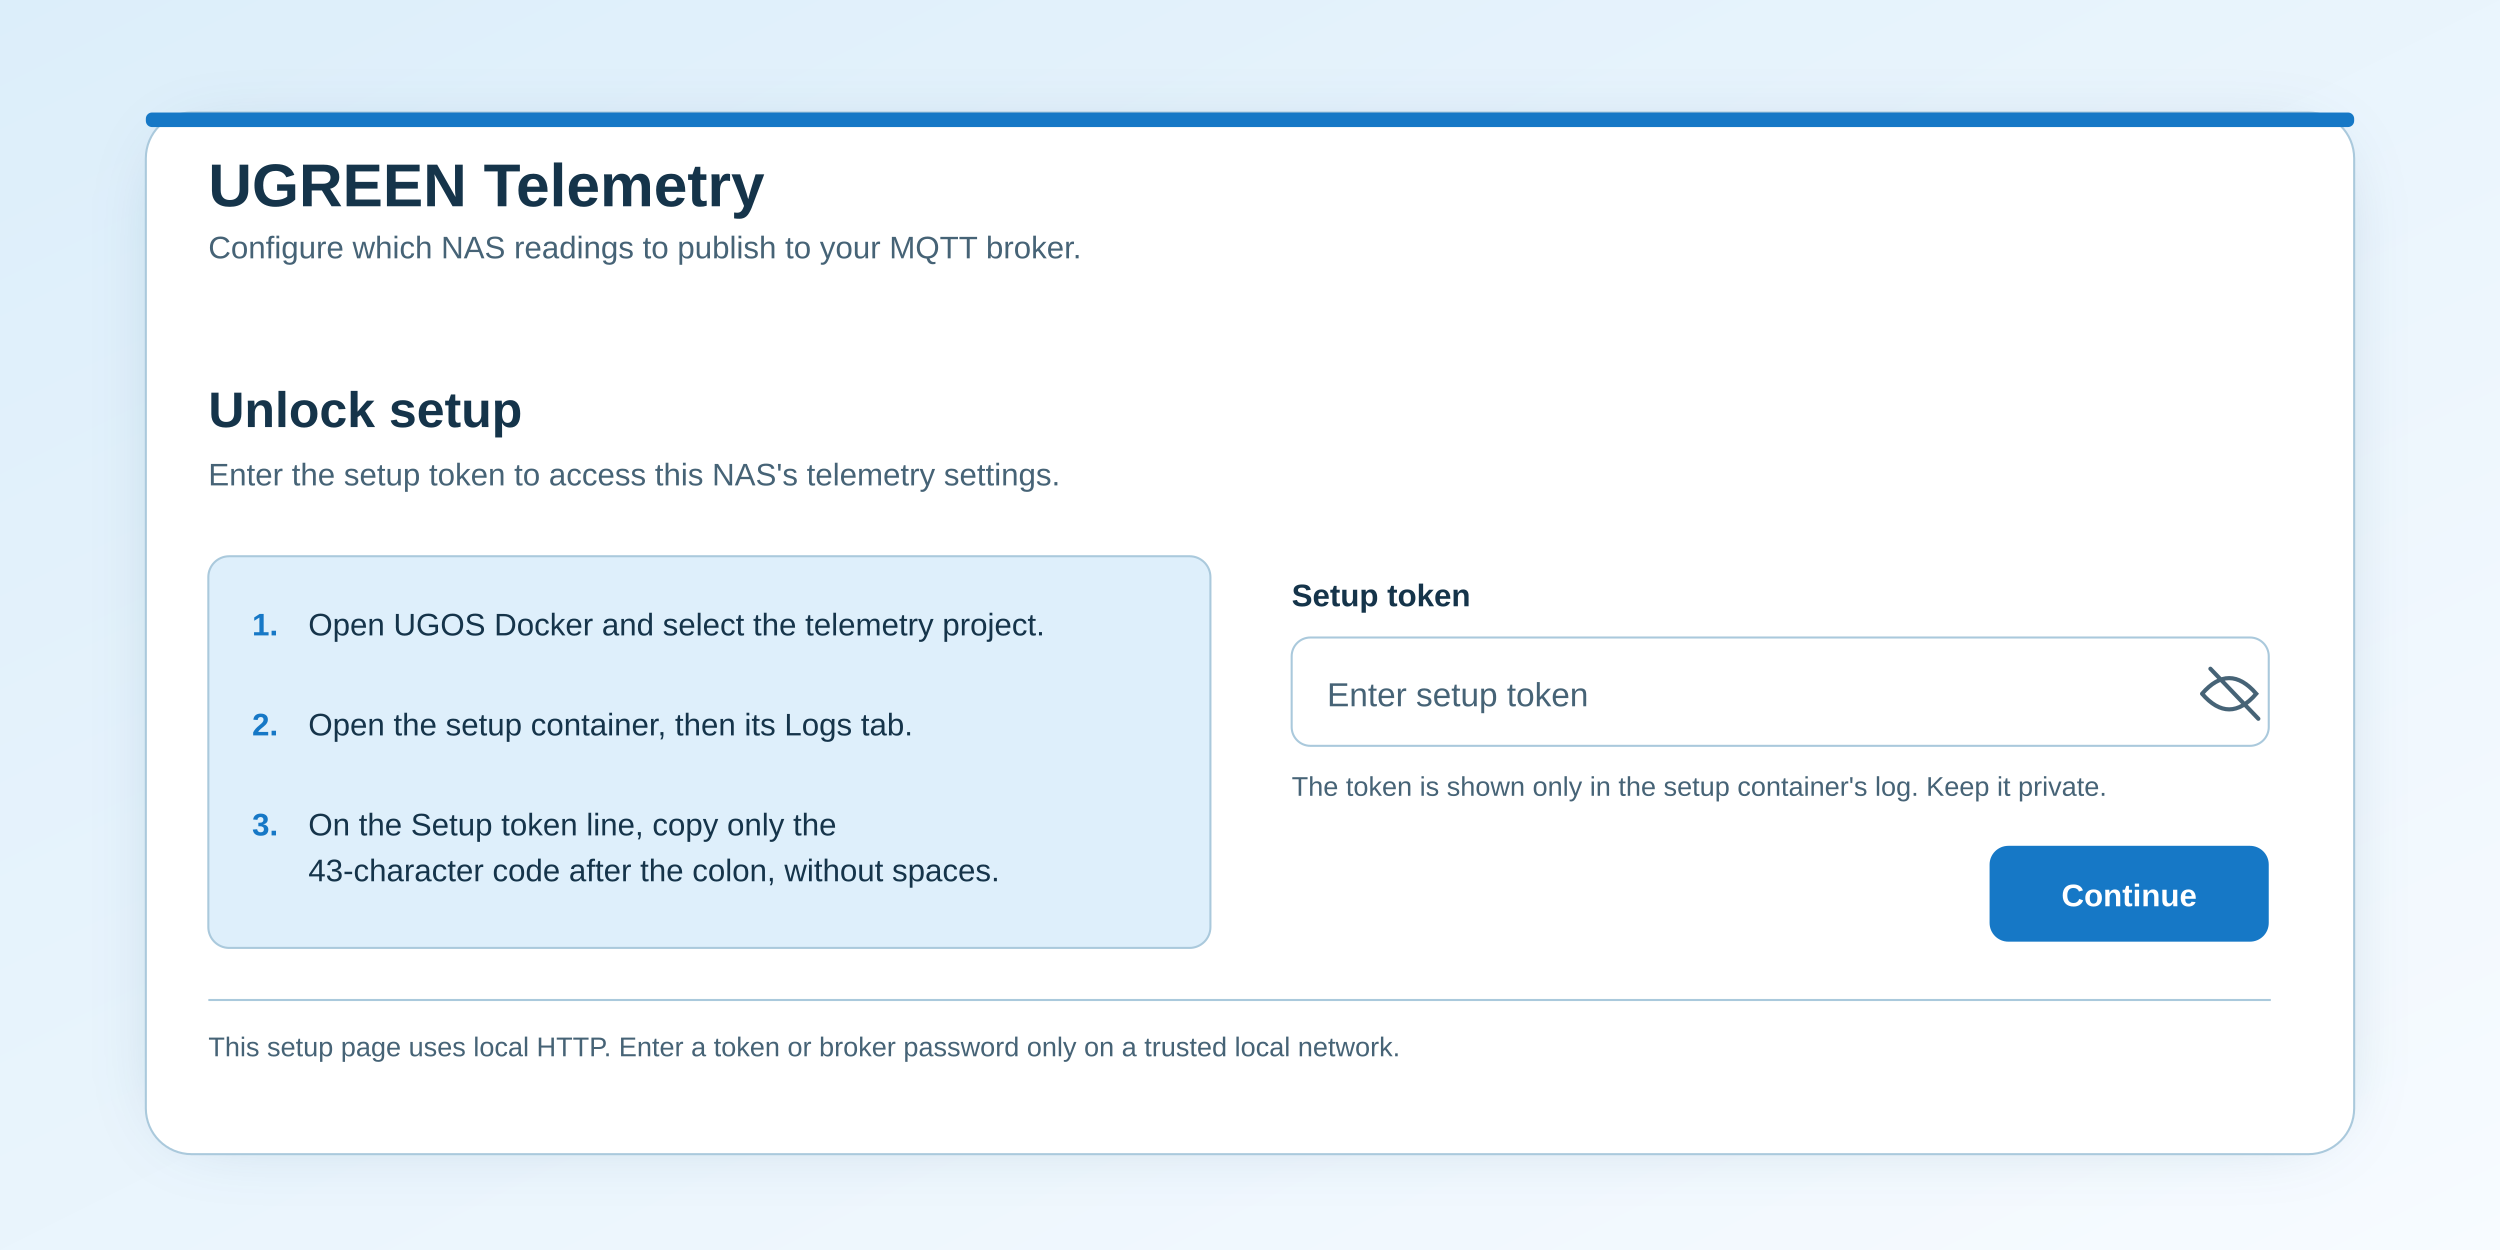
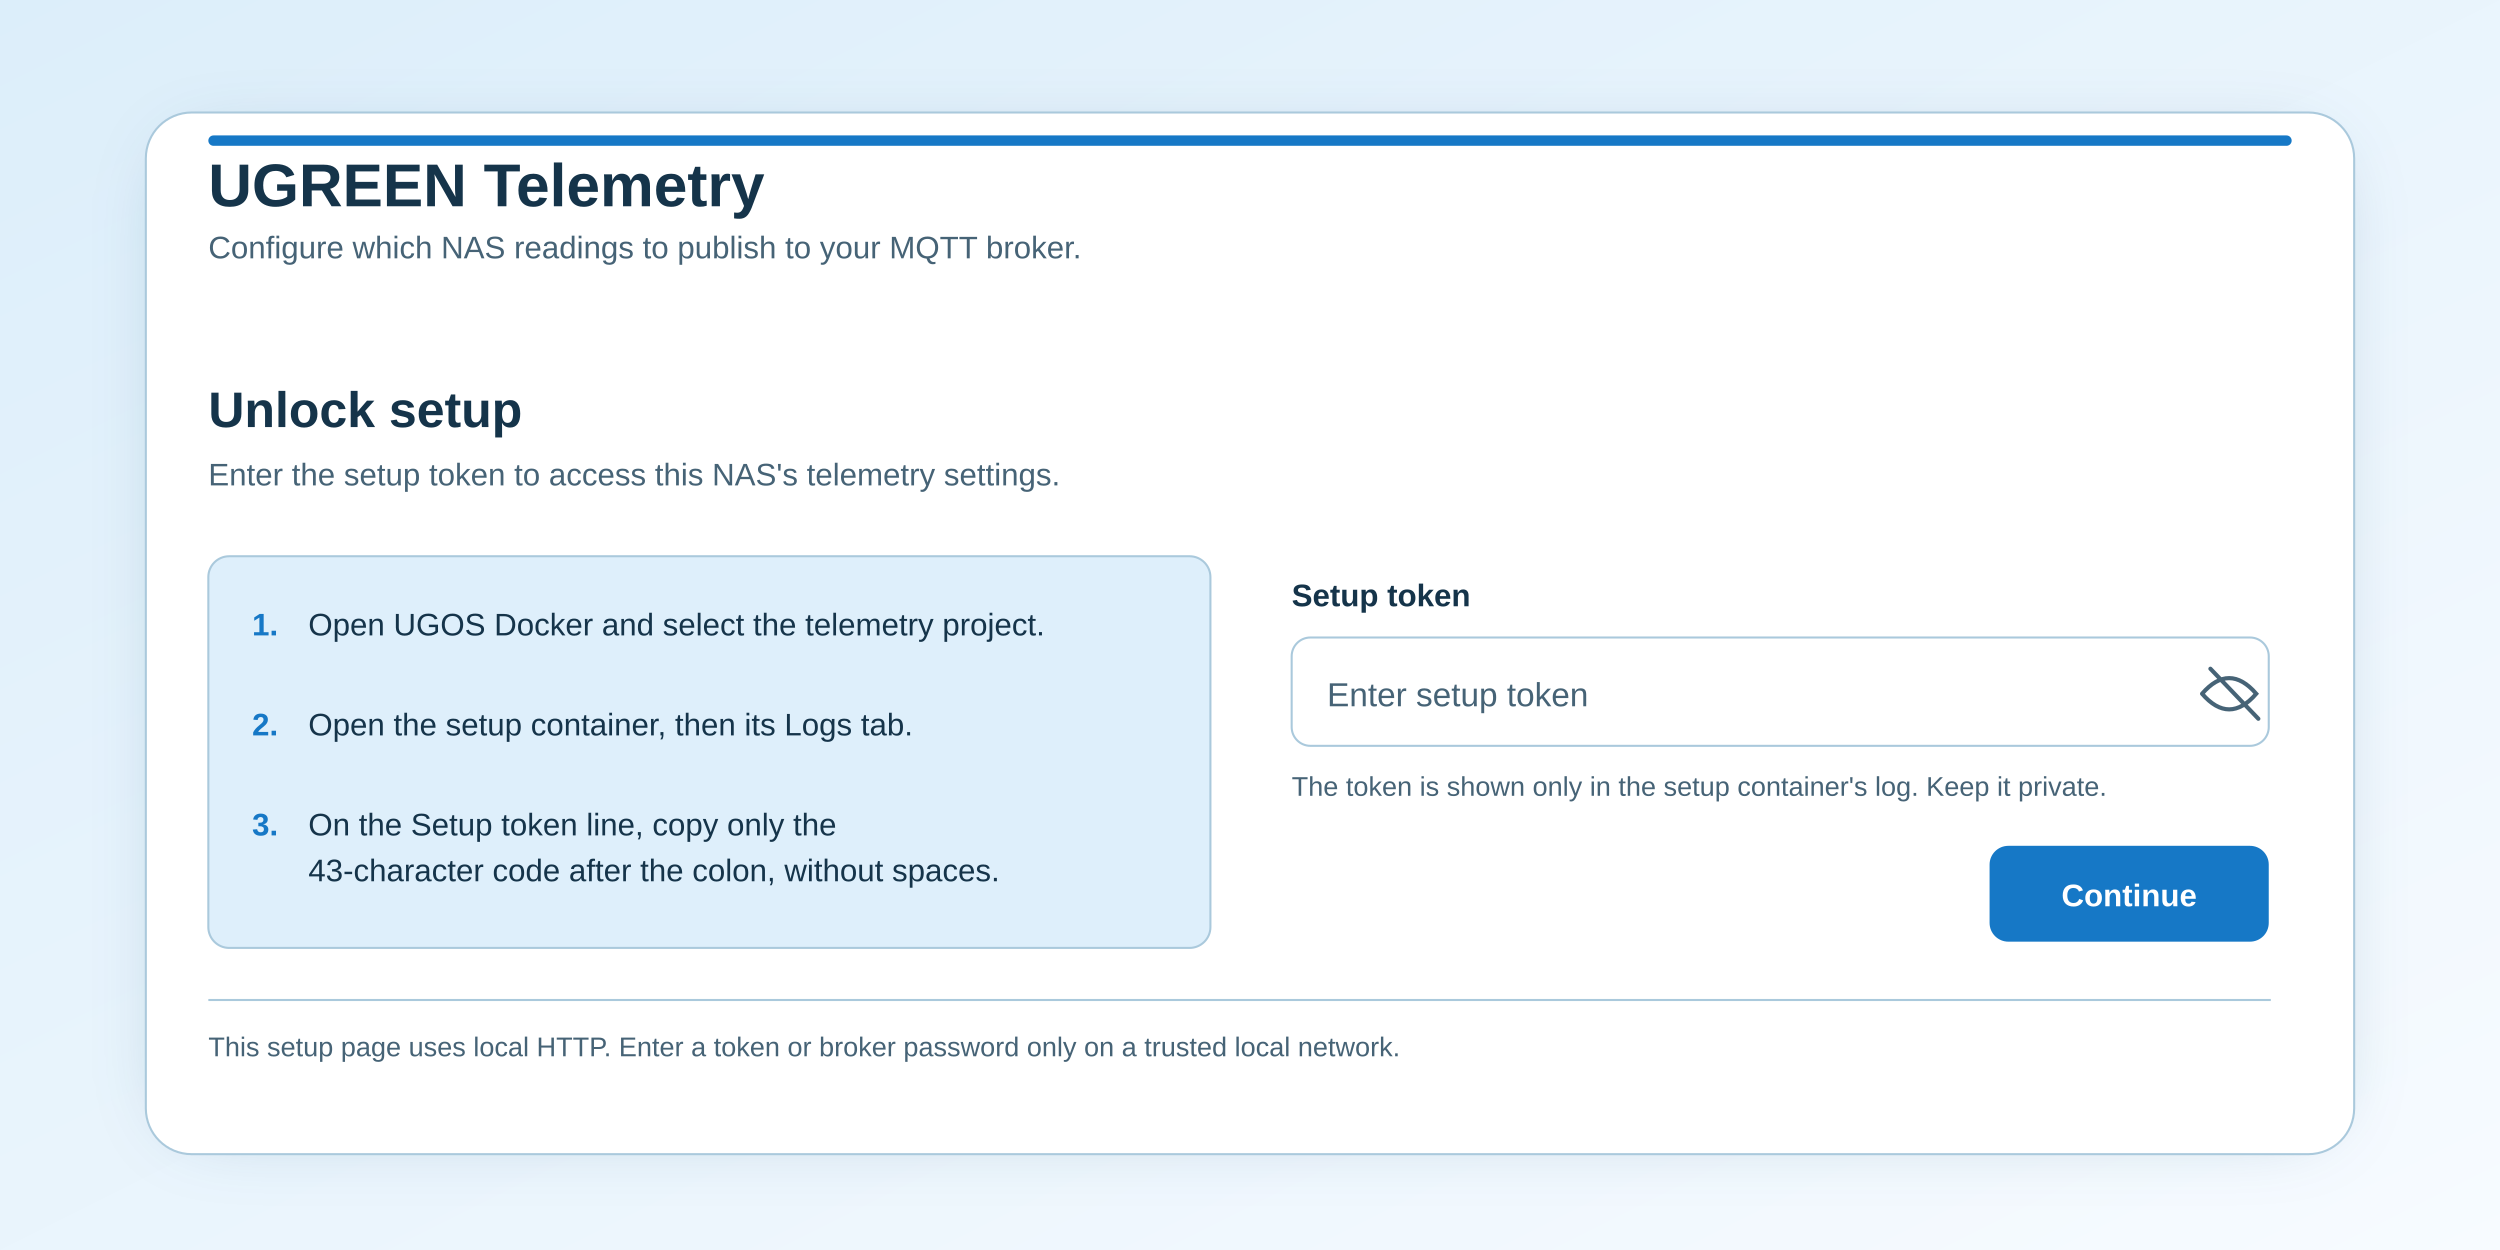
<svg xmlns="http://www.w3.org/2000/svg" width="1200" height="600" viewBox="0 0 1200 600" role="img" font-family="Arial, Helvetica, sans-serif" aria-label="UGREEN Telemetry UI mockup, light theme">
  <defs>
    <filter id="shadow" x="-20%" y="-20%" width="140%" height="150%">
      <feGaussianBlur stdDeviation="17" />
    </filter>
    <linearGradient id="back" x2="1" y2="1">
      <stop stop-color="#dceefa" />
      <stop offset="1" stop-color="#f7fbff" />
    </linearGradient>
  </defs>
  <rect x="0" y="0" width="1200" height="600" rx="0" fill="url(#back)" stroke="none" />
  <rect x="82" y="71" width="1036" height="470" rx="23" fill="#124a70" stroke="none" opacity=".25" filter="url(#shadow)" />
  <rect x="70" y="54" width="1060" height="500" rx="22" fill="#ffffff" stroke="#aac9dc" />
-   <rect x="70" y="54" width="1060" height="7" rx="3" fill="#1678c6" stroke="none" />
+   <rect x="100" y="65" width="1000" height="5" rx="2.5" fill="#1678c6" stroke="none" />
  <text x="100" y="99" fill="#15344a" font-size="29" font-weight="700">UGREEN Telemetry</text>
  <text x="100" y="124" fill="#466376" font-size="15" font-weight="400">Configure which NAS readings to publish to your MQTT broker.</text>
  <text x="100" y="205" fill="#15344a" font-size="24" font-weight="700">Unlock setup</text>
  <text x="100" y="233" fill="#466376" font-size="15" font-weight="400">Enter the setup token to access this NAS's telemetry settings.</text>
  <rect x="100" y="267" width="481" height="188" rx="10" fill="#deeffb" stroke="#aac9dc" />
  <text x="121" y="305" fill="#1678c6" font-size="15" font-weight="700">1.</text>
  <text x="148" y="305" fill="#15344a" font-size="15" font-weight="500">Open UGOS Docker and select the telemetry project.</text>
  <text x="121" y="353" fill="#1678c6" font-size="15" font-weight="700">2.</text>
  <text x="148" y="353" fill="#15344a" font-size="15" font-weight="500">Open the setup container, then its Logs tab.</text>
  <text x="121" y="401" fill="#1678c6" font-size="15" font-weight="700">3.</text>
  <text x="148" y="401" fill="#15344a" font-size="15" font-weight="500">On the Setup token line, copy only the</text>
  <text x="148" y="423" fill="#15344a" font-size="15" font-weight="500">43-character code after the colon, without spaces.</text>
  <text x="620" y="291" fill="#15344a" font-size="15" font-weight="700">Setup token</text>
  <rect x="620" y="306" width="469" height="52" rx="9" fill="#ffffff" stroke="#aac9dc" />
  <text x="637" y="339" fill="#466376" font-size="16" font-weight="400">Enter setup token</text>
  <path d="M1057 333 q13 -15 26 0 q-13 15 -26 0 M1061 321 l23 24" fill="none" stroke="#466376" stroke-width="2" stroke-linecap="round" />
  <text x="620" y="382" fill="#466376" font-size="13" font-weight="400">The token is shown only in the setup container's log. Keep it private.</text>
  <rect x="955" y="406" width="134" height="46" rx="9" fill="#1678c6" stroke="none" />
  <text x="1022" y="435" fill="#ffffff" font-size="15" font-weight="700" text-anchor="middle">Continue</text>
  <line x1="100" y1="480" x2="1090" y2="480" stroke="#aac9dc" />
  <text x="100" y="507" fill="#466376" font-size="13" font-weight="400">This setup page uses local HTTP. Enter a token or broker password only on a trusted local network.</text>
</svg>
